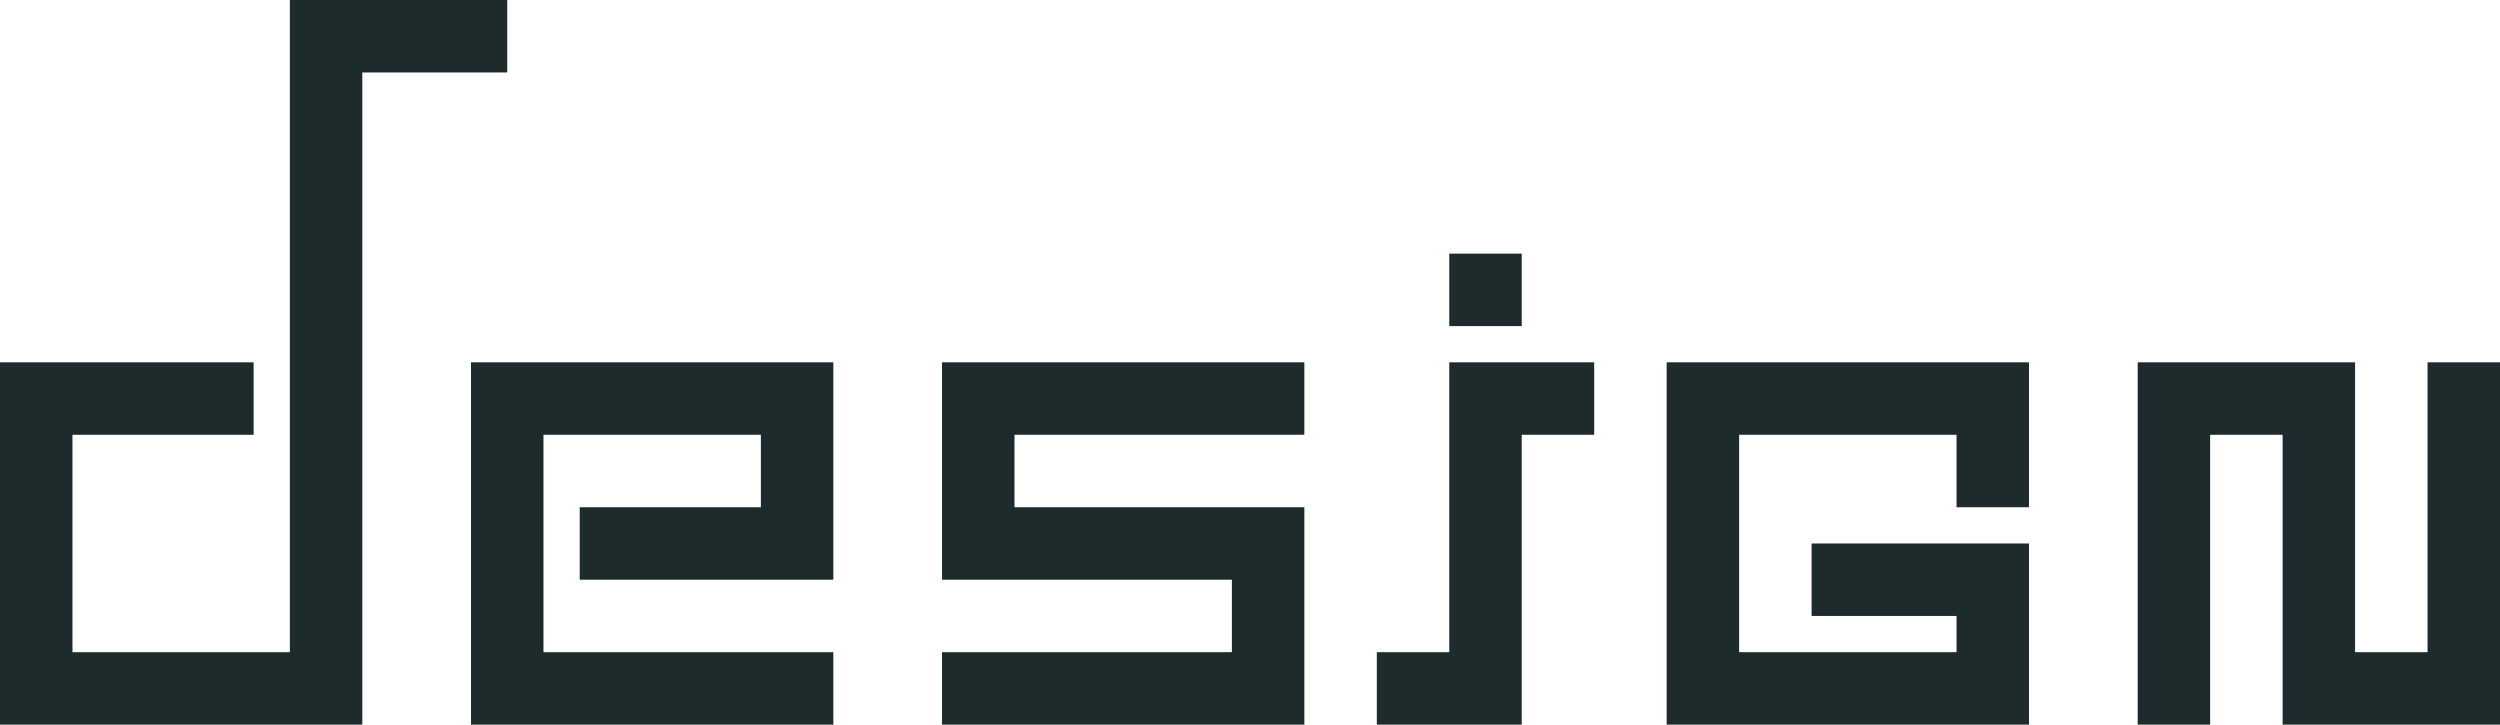
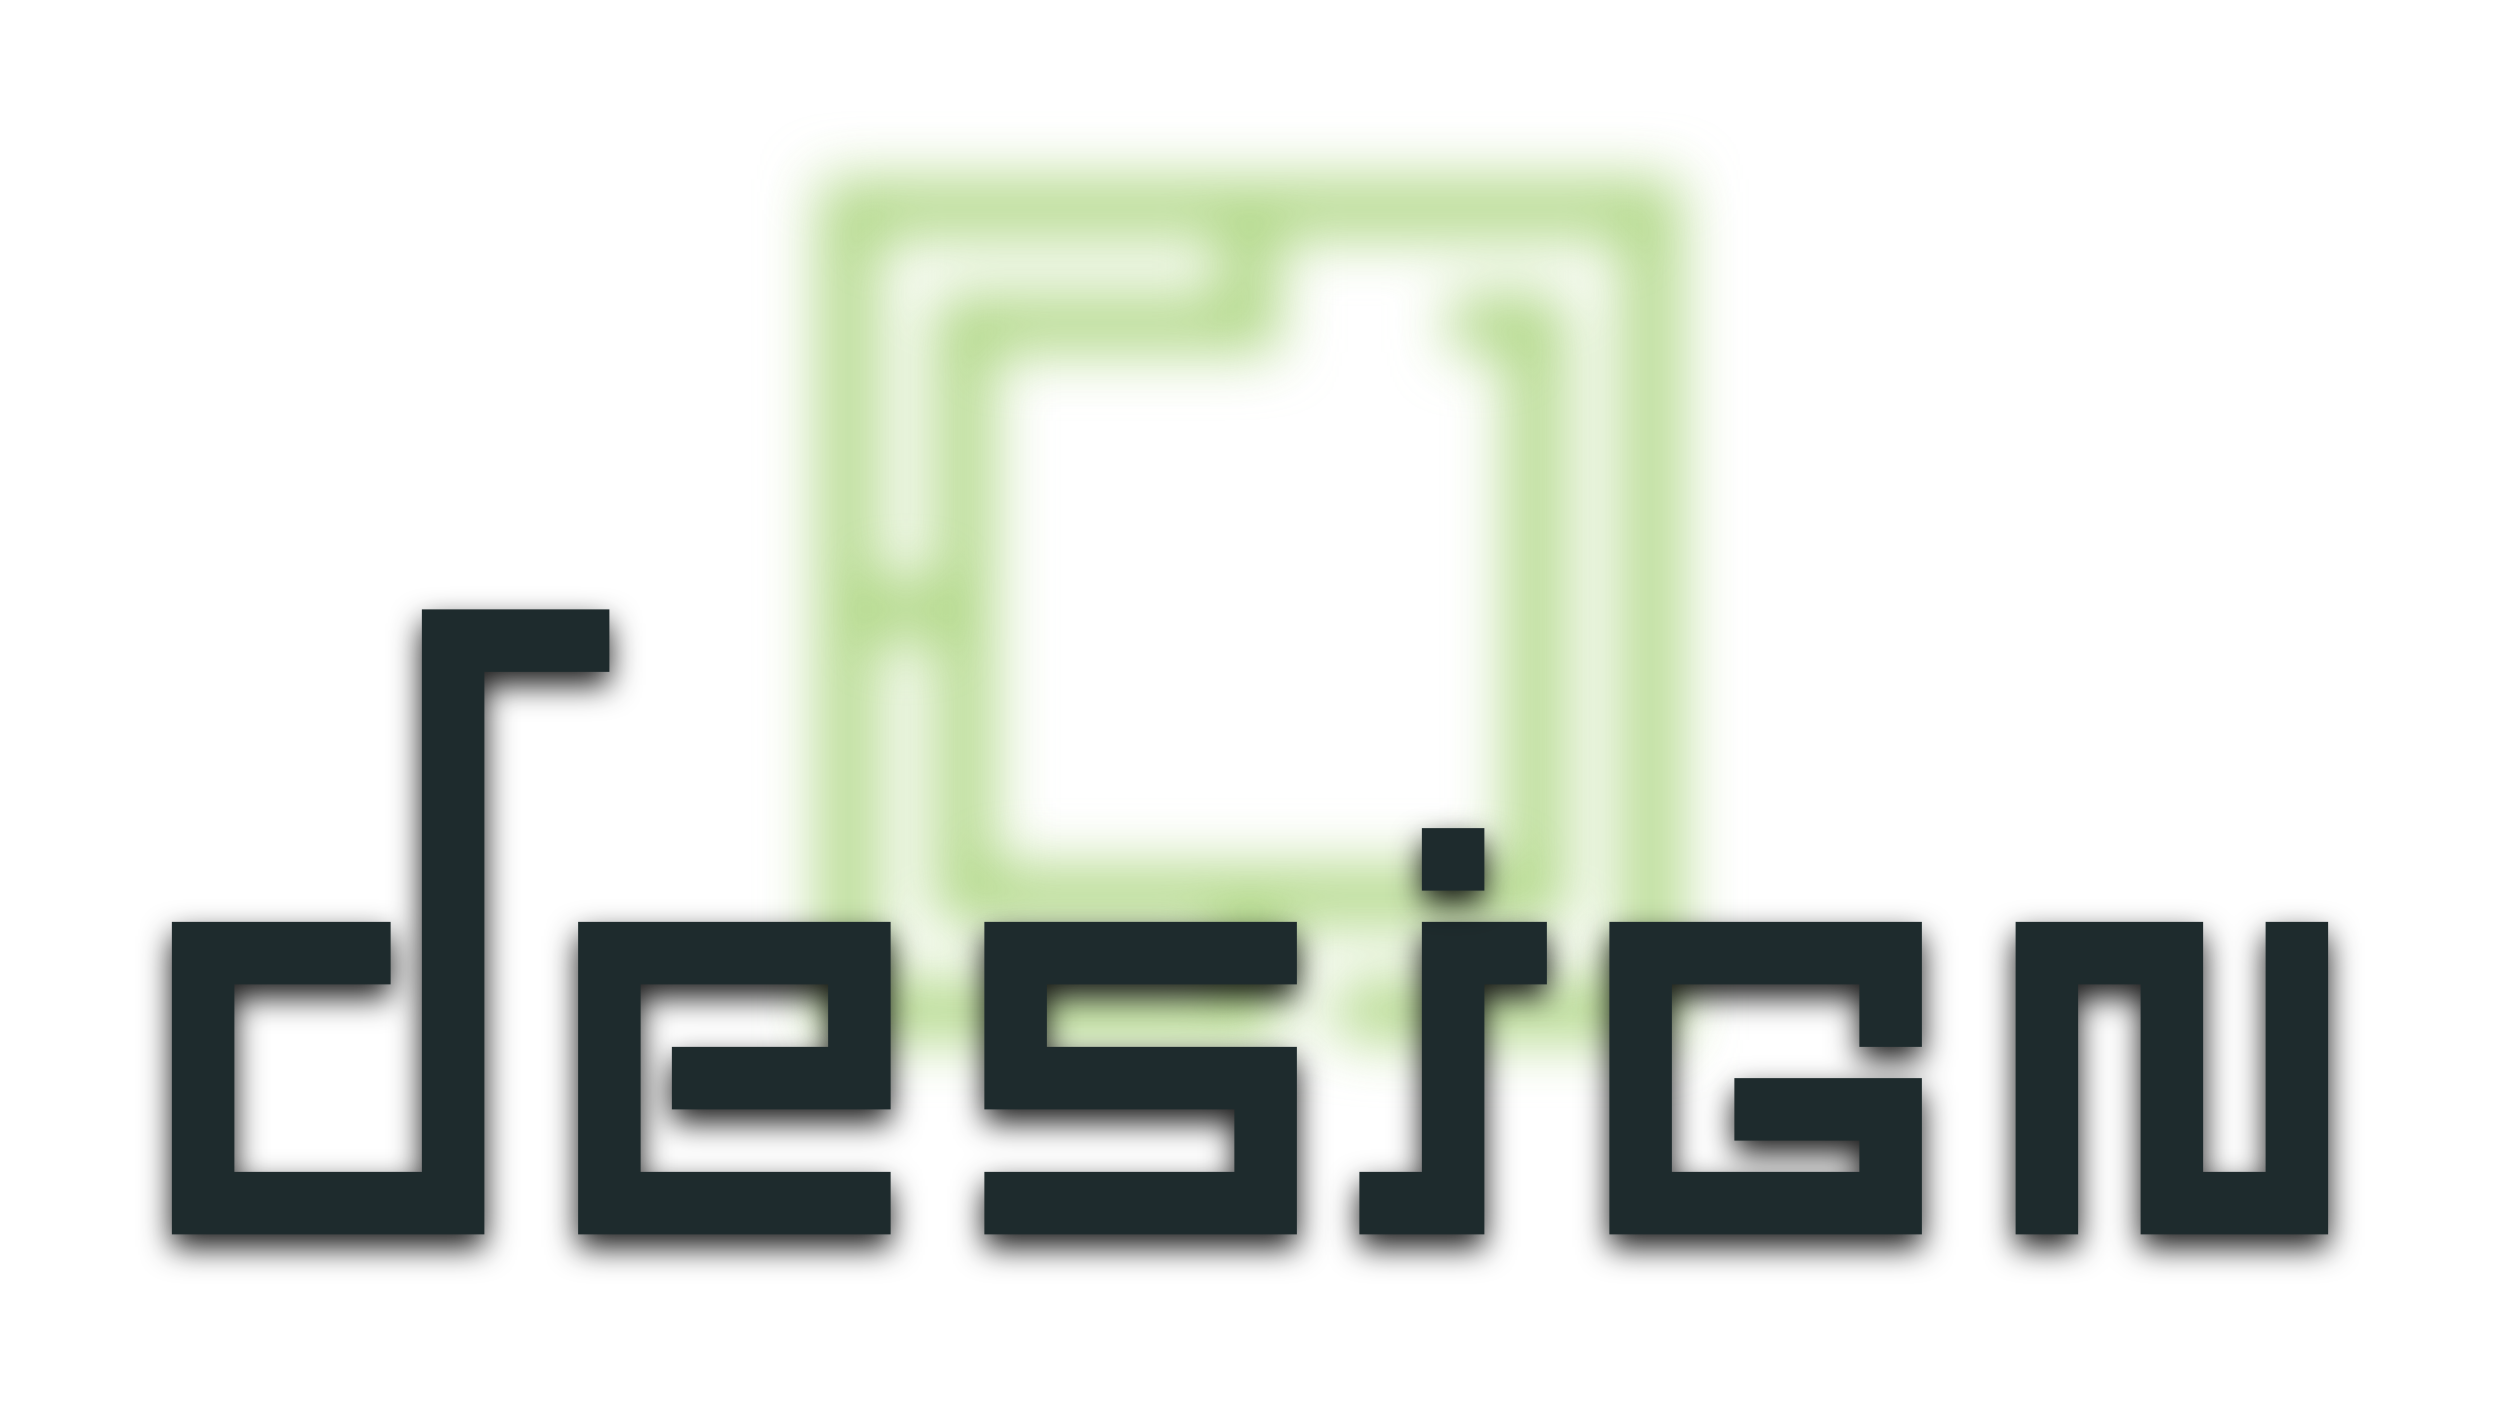
- <svg xmlns="http://www.w3.org/2000/svg" viewBox="132 468 1656 480" width="1656" height="480" role="img" aria-label="omadesign — deSiGN wordmark">
-   <path d="M 444.000 492.000 L 348.000 492.000 L 348.000 924.000 L 156.000 924.000 L 156.000 732.000 L 276.000 732.000" fill="none" stroke="#1E2B2D" stroke-width="48.00" stroke-linecap="square" stroke-linejoin="miter" fill-rule="evenodd" opacity="1.000" />
-   <path d="M 540.000 828.000 L 660.000 828.000 L 660.000 732.000 L 468.000 732.000 L 468.000 924.000 L 660.000 924.000" fill="none" stroke="#1E2B2D" stroke-width="48.00" stroke-linecap="square" stroke-linejoin="miter" fill-rule="evenodd" opacity="1.000" />
-   <path d="M 972.000 732.000 L 780.000 732.000 L 780.000 828.000 L 972.000 828.000 L 972.000 924.000 L 780.000 924.000" fill="none" stroke="#1E2B2D" stroke-width="48.00" stroke-linecap="square" stroke-linejoin="miter" fill-rule="evenodd" opacity="1.000" />
-   <path d="M 1164.000 732.000 L 1116.000 732.000 L 1116.000 924.000 L 1068.000 924.000" fill="none" stroke="#1E2B2D" stroke-width="48.00" stroke-linecap="square" stroke-linejoin="miter" fill-rule="evenodd" opacity="1.000" />
-   <rect x="1092.000" y="636.000" width="48.000" height="48.000" fill="#1E2B2D" opacity="1.000" />
-   <path d="M 1452.000 780.000 L 1452.000 732.000 L 1260.000 732.000 L 1260.000 924.000 L 1452.000 924.000 L 1452.000 852.000 L 1356.000 852.000" fill="none" stroke="#1E2B2D" stroke-width="48.00" stroke-linecap="square" stroke-linejoin="miter" fill-rule="evenodd" opacity="1.000" />
-   <path d="M 1572.000 924.000 L 1572.000 732.000 L 1668.000 732.000 L 1668.000 924.000 L 1764.000 924.000 L 1764.000 732.000" fill="none" stroke="#1E2B2D" stroke-width="48.00" stroke-linecap="square" stroke-linejoin="miter" fill-rule="evenodd" opacity="1.000" />
+ <svg xmlns="http://www.w3.org/2000/svg" width="1920" height="1080" viewBox="0 0 1920 1080" role="img" aria-labelledby="logo-title">
+   <defs>
+     <filter id="oma-fx-s10" filterUnits="userSpaceOnUse" primitiveUnits="userSpaceOnUse" x="534.0" y="42.0" width="852.0" height="852.0" color-interpolation-filters="sRGB">
+       <feGaussianBlur in="SourceGraphic" stdDeviation="22.000" result="a1" />
+     </filter>
+     <filter id="oma-fx-s11" filterUnits="userSpaceOnUse" primitiveUnits="userSpaceOnUse" x="90.0" y="426.0" width="420.0" height="564.0" color-interpolation-filters="sRGB">
+       <feGaussianBlur in="SourceGraphic" stdDeviation="12.000" result="a2" />
+       <feOffset in="a2" dx="0.00" dy="10.00" result="a3" />
+       <feFlood flood-color="#000000" flood-opacity="0.902" result="a4" />
+       <feComposite in="a4" in2="a3" operator="in" result="a5" />
+       <feComposite in="SourceGraphic" in2="a5" operator="over" result="a1" />
+     </filter>
+     <filter id="oma-fx-s12" filterUnits="userSpaceOnUse" primitiveUnits="userSpaceOnUse" x="402.0" y="666.0" width="324.0" height="324.0" color-interpolation-filters="sRGB">
+       <feGaussianBlur in="SourceGraphic" stdDeviation="12.000" result="a2" />
+       <feOffset in="a2" dx="0.00" dy="10.00" result="a3" />
+       <feFlood flood-color="#000000" flood-opacity="0.902" result="a4" />
+       <feComposite in="a4" in2="a3" operator="in" result="a5" />
+       <feComposite in="SourceGraphic" in2="a5" operator="over" result="a1" />
+     </filter>
+     <filter id="oma-fx-s13" filterUnits="userSpaceOnUse" primitiveUnits="userSpaceOnUse" x="714.0" y="666.0" width="324.0" height="324.0" color-interpolation-filters="sRGB">
+       <feGaussianBlur in="SourceGraphic" stdDeviation="12.000" result="a2" />
+       <feOffset in="a2" dx="0.00" dy="10.00" result="a3" />
+       <feFlood flood-color="#000000" flood-opacity="0.902" result="a4" />
+       <feComposite in="a4" in2="a3" operator="in" result="a5" />
+       <feComposite in="SourceGraphic" in2="a5" operator="over" result="a1" />
+     </filter>
+     <filter id="oma-fx-s14" filterUnits="userSpaceOnUse" primitiveUnits="userSpaceOnUse" x="1002.0" y="666.0" width="228.0" height="324.0" color-interpolation-filters="sRGB">
+       <feGaussianBlur in="SourceGraphic" stdDeviation="12.000" result="a2" />
+       <feOffset in="a2" dx="0.00" dy="10.00" result="a3" />
+       <feFlood flood-color="#000000" flood-opacity="0.902" result="a4" />
+       <feComposite in="a4" in2="a3" operator="in" result="a5" />
+       <feComposite in="SourceGraphic" in2="a5" operator="over" result="a1" />
+     </filter>
+     <filter id="oma-fx-s15" filterUnits="userSpaceOnUse" primitiveUnits="userSpaceOnUse" x="1026.0" y="570.0" width="180.0" height="180.0" color-interpolation-filters="sRGB">
+       <feGaussianBlur in="SourceGraphic" stdDeviation="12.000" result="a2" />
+       <feOffset in="a2" dx="0.00" dy="10.00" result="a3" />
+       <feFlood flood-color="#000000" flood-opacity="0.902" result="a4" />
+       <feComposite in="a4" in2="a3" operator="in" result="a5" />
+       <feComposite in="SourceGraphic" in2="a5" operator="over" result="a1" />
+     </filter>
+     <filter id="oma-fx-s16" filterUnits="userSpaceOnUse" primitiveUnits="userSpaceOnUse" x="1194.0" y="666.0" width="324.0" height="324.0" color-interpolation-filters="sRGB">
+       <feGaussianBlur in="SourceGraphic" stdDeviation="12.000" result="a2" />
+       <feOffset in="a2" dx="0.00" dy="10.00" result="a3" />
+       <feFlood flood-color="#000000" flood-opacity="0.902" result="a4" />
+       <feComposite in="a4" in2="a3" operator="in" result="a5" />
+       <feComposite in="SourceGraphic" in2="a5" operator="over" result="a1" />
+     </filter>
+     <filter id="oma-fx-s17" filterUnits="userSpaceOnUse" primitiveUnits="userSpaceOnUse" x="1506.0" y="666.0" width="324.0" height="324.0" color-interpolation-filters="sRGB">
+       <feGaussianBlur in="SourceGraphic" stdDeviation="12.000" result="a2" />
+       <feOffset in="a2" dx="0.00" dy="10.00" result="a3" />
+       <feFlood flood-color="#000000" flood-opacity="0.902" result="a4" />
+       <feComposite in="a4" in2="a3" operator="in" result="a5" />
+       <feComposite in="SourceGraphic" in2="a5" operator="over" result="a1" />
+     </filter>
+   </defs>
+   <g opacity="1.000" style="mix-blend-mode:normal">
+     <path id="oma-10" d="M 1290.000 798.000 L 1026.000 798.000 L 1026.000 754.000 L 1246.000 754.000 L 1246.000 182.000 L 982.002 182.000 L 982.002 270.000 L 762.002 270.000 L 762.002 666.000 L 1158.002 666.000 L 1158.002 270.000 L 1114.002 270.000 L 1114.002 226.000 L 1202.000 226.000 L 1202.000 710.000 L 982.000 710.000 L 982.000 798.000 L 630.000 798.000 L 630.000 138.000 L 1290.000 138.000 Z M 674.000 754.000 L 938.000 754.000 L 938.000 710.000 L 718.000 710.000 L 718.002 490.000 L 674.000 490.000 Z M 674.000 446.000 L 718.002 446.000 L 718.002 226.000 L 938.002 226.000 L 938.002 182.000 L 674.000 182.000 Z" fill="#9ECE6A" fill-rule="evenodd" opacity="0.820" filter="url(#oma-fx-s10)" />
+   </g>
+   <g opacity="1.000" style="mix-blend-mode:normal">
+     <path id="oma-11" d="M 444.000 492.000 L 348.000 492.000 L 348.000 924.000 L 156.000 924.000 L 156.000 732.000 L 276.000 732.000" fill="none" stroke="#1E2B2D" stroke-width="48.00" stroke-linecap="square" stroke-linejoin="miter" fill-rule="evenodd" opacity="1.000" filter="url(#oma-fx-s11)" />
+     <path id="oma-12" d="M 540.000 828.000 L 660.000 828.000 L 660.000 732.000 L 468.000 732.000 L 468.000 924.000 L 660.000 924.000" fill="none" stroke="#1E2B2D" stroke-width="48.00" stroke-linecap="square" stroke-linejoin="miter" fill-rule="evenodd" opacity="1.000" filter="url(#oma-fx-s12)" />
+     <path id="oma-13" d="M 972.000 732.000 L 780.000 732.000 L 780.000 828.000 L 972.000 828.000 L 972.000 924.000 L 780.000 924.000" fill="none" stroke="#1E2B2D" stroke-width="48.00" stroke-linecap="square" stroke-linejoin="miter" fill-rule="evenodd" opacity="1.000" filter="url(#oma-fx-s13)" />
+     <path id="oma-14" d="M 1164.000 732.000 L 1116.000 732.000 L 1116.000 924.000 L 1068.000 924.000" fill="none" stroke="#1E2B2D" stroke-width="48.00" stroke-linecap="square" stroke-linejoin="miter" fill-rule="evenodd" opacity="1.000" filter="url(#oma-fx-s14)" />
+     <rect id="oma-15" x="1092.000" y="636.000" width="48.000" height="48.000" fill="#1E2B2D" opacity="1.000" filter="url(#oma-fx-s15)" />
+     <path id="oma-16" d="M 1452.000 780.000 L 1452.000 732.000 L 1260.000 732.000 L 1260.000 924.000 L 1452.000 924.000 L 1452.000 852.000 L 1356.000 852.000" fill="none" stroke="#1E2B2D" stroke-width="48.00" stroke-linecap="square" stroke-linejoin="miter" fill-rule="evenodd" opacity="1.000" filter="url(#oma-fx-s16)" />
+     <path id="oma-17" d="M 1572.000 924.000 L 1572.000 732.000 L 1668.000 732.000 L 1668.000 924.000 L 1764.000 924.000 L 1764.000 732.000" fill="none" stroke="#1E2B2D" stroke-width="48.00" stroke-linecap="square" stroke-linejoin="miter" fill-rule="evenodd" opacity="1.000" filter="url(#oma-fx-s17)" />
+   </g>
</svg>
